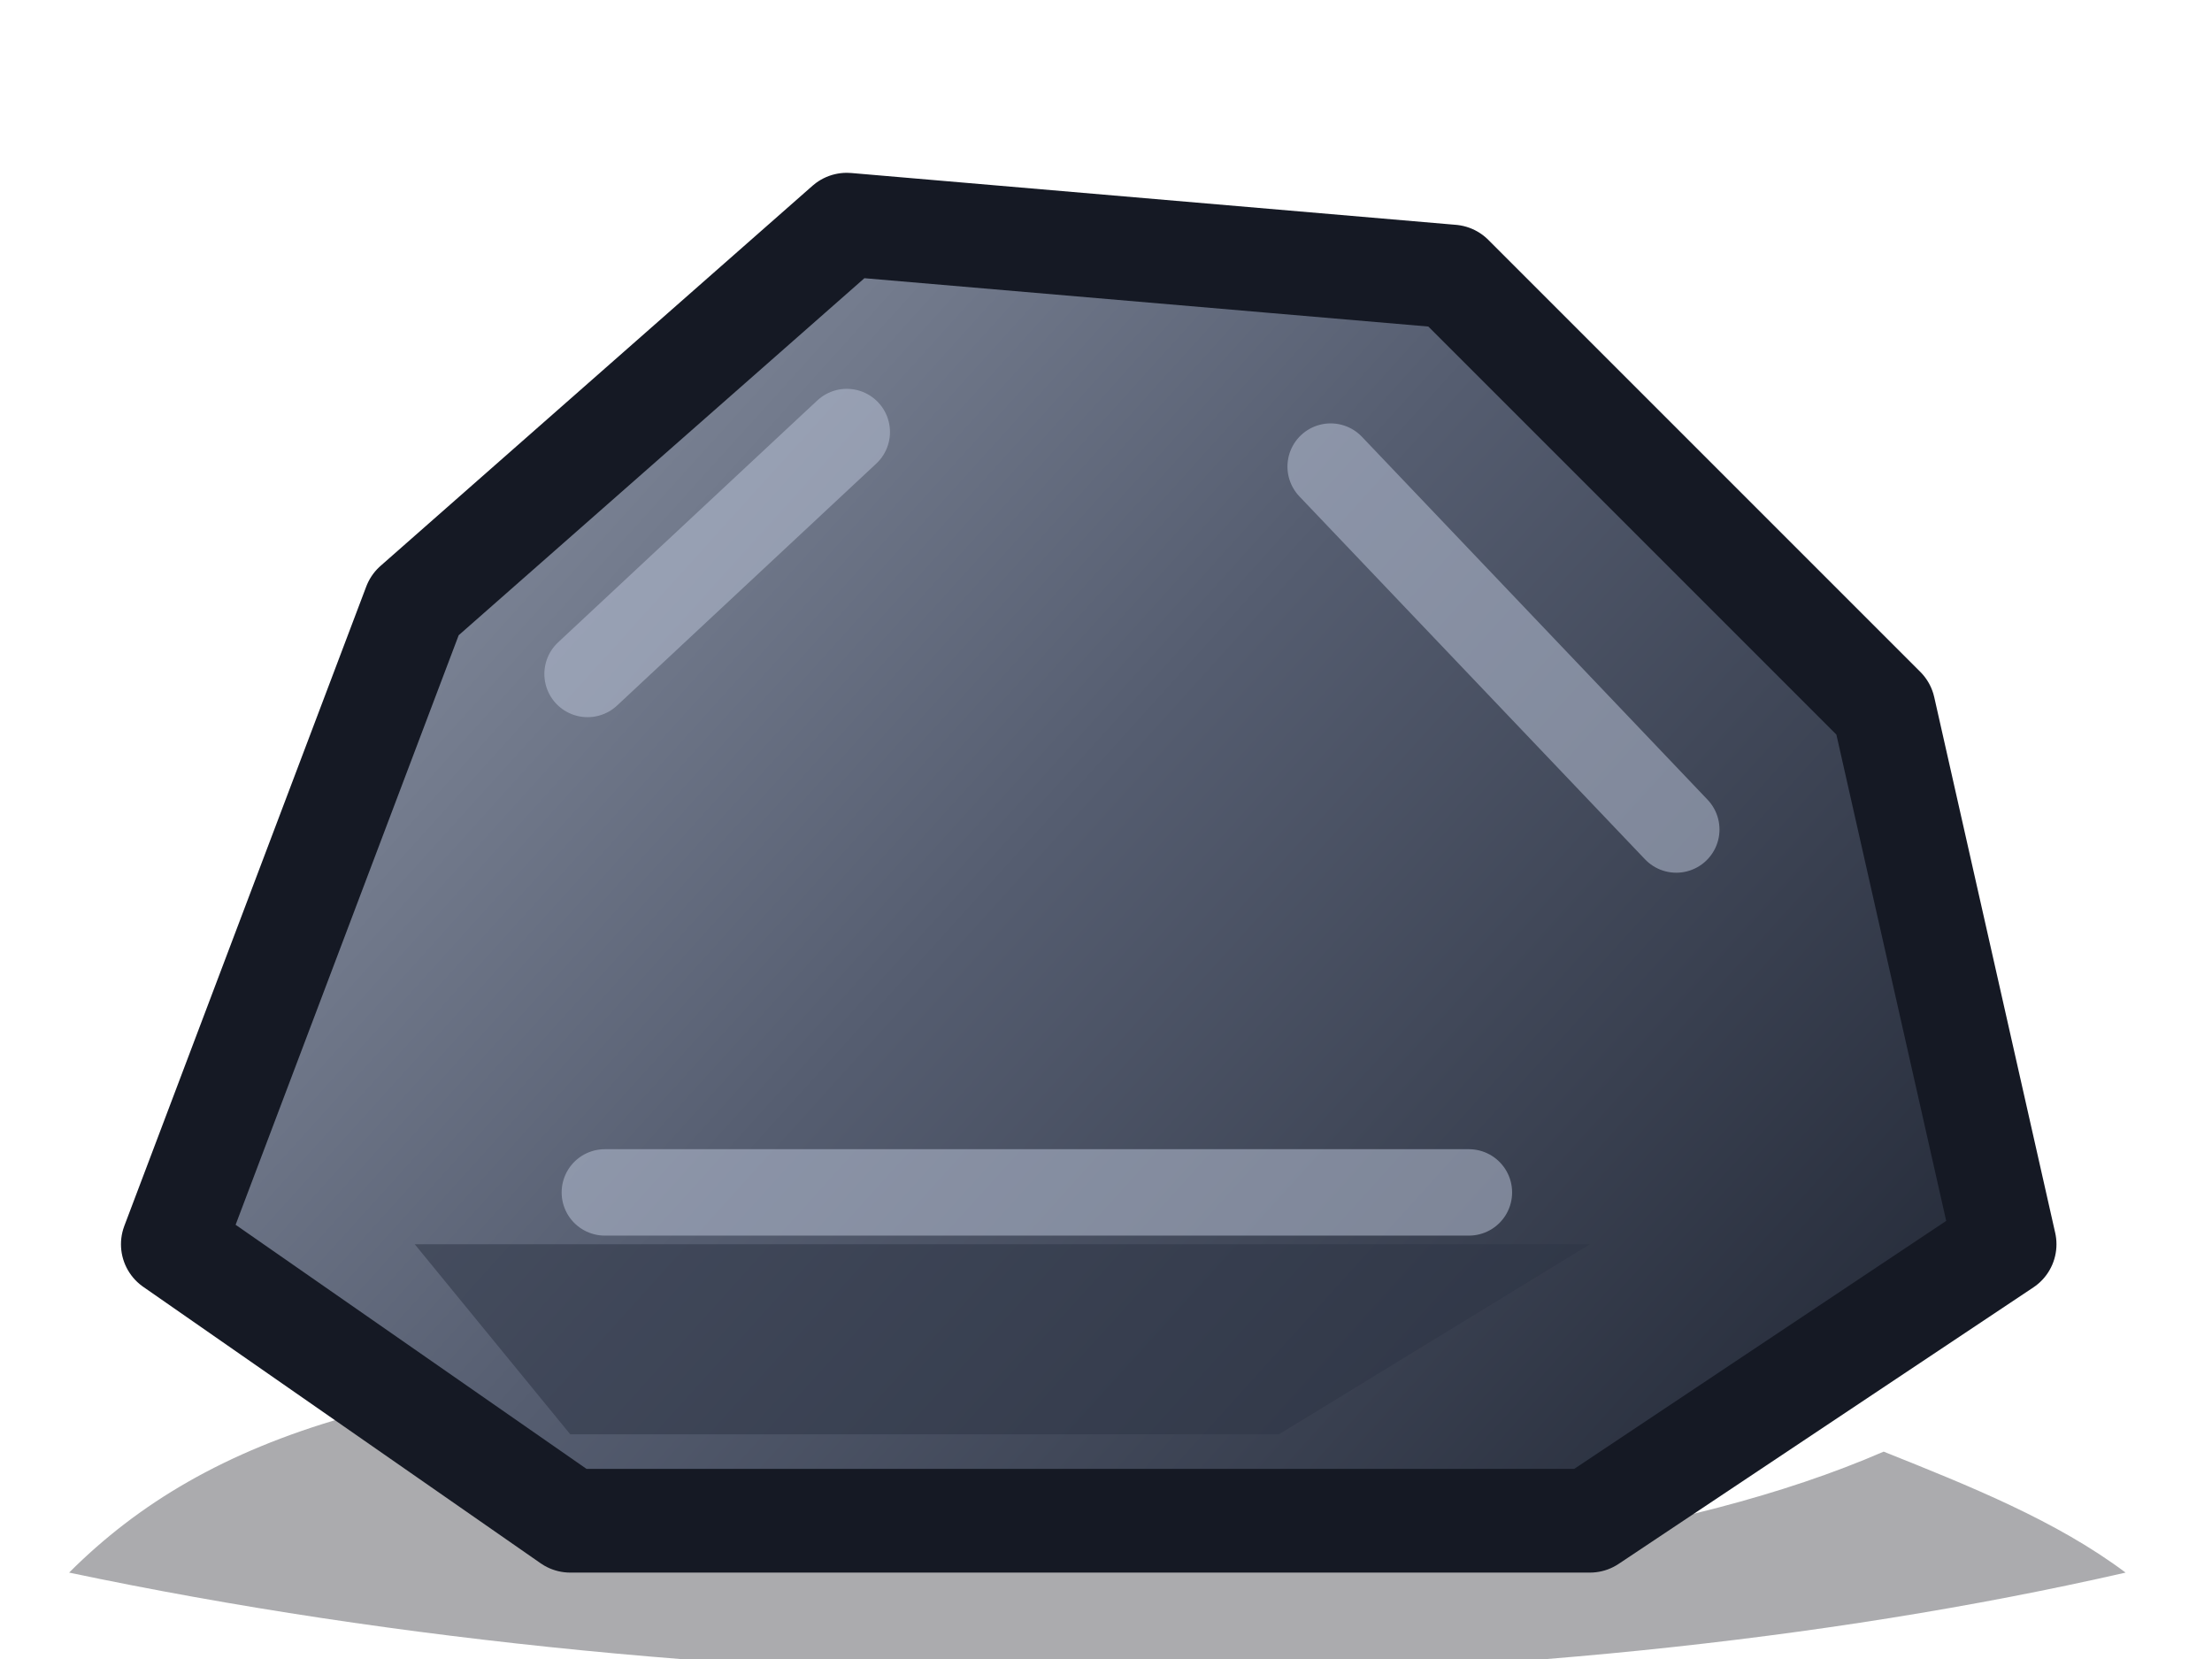
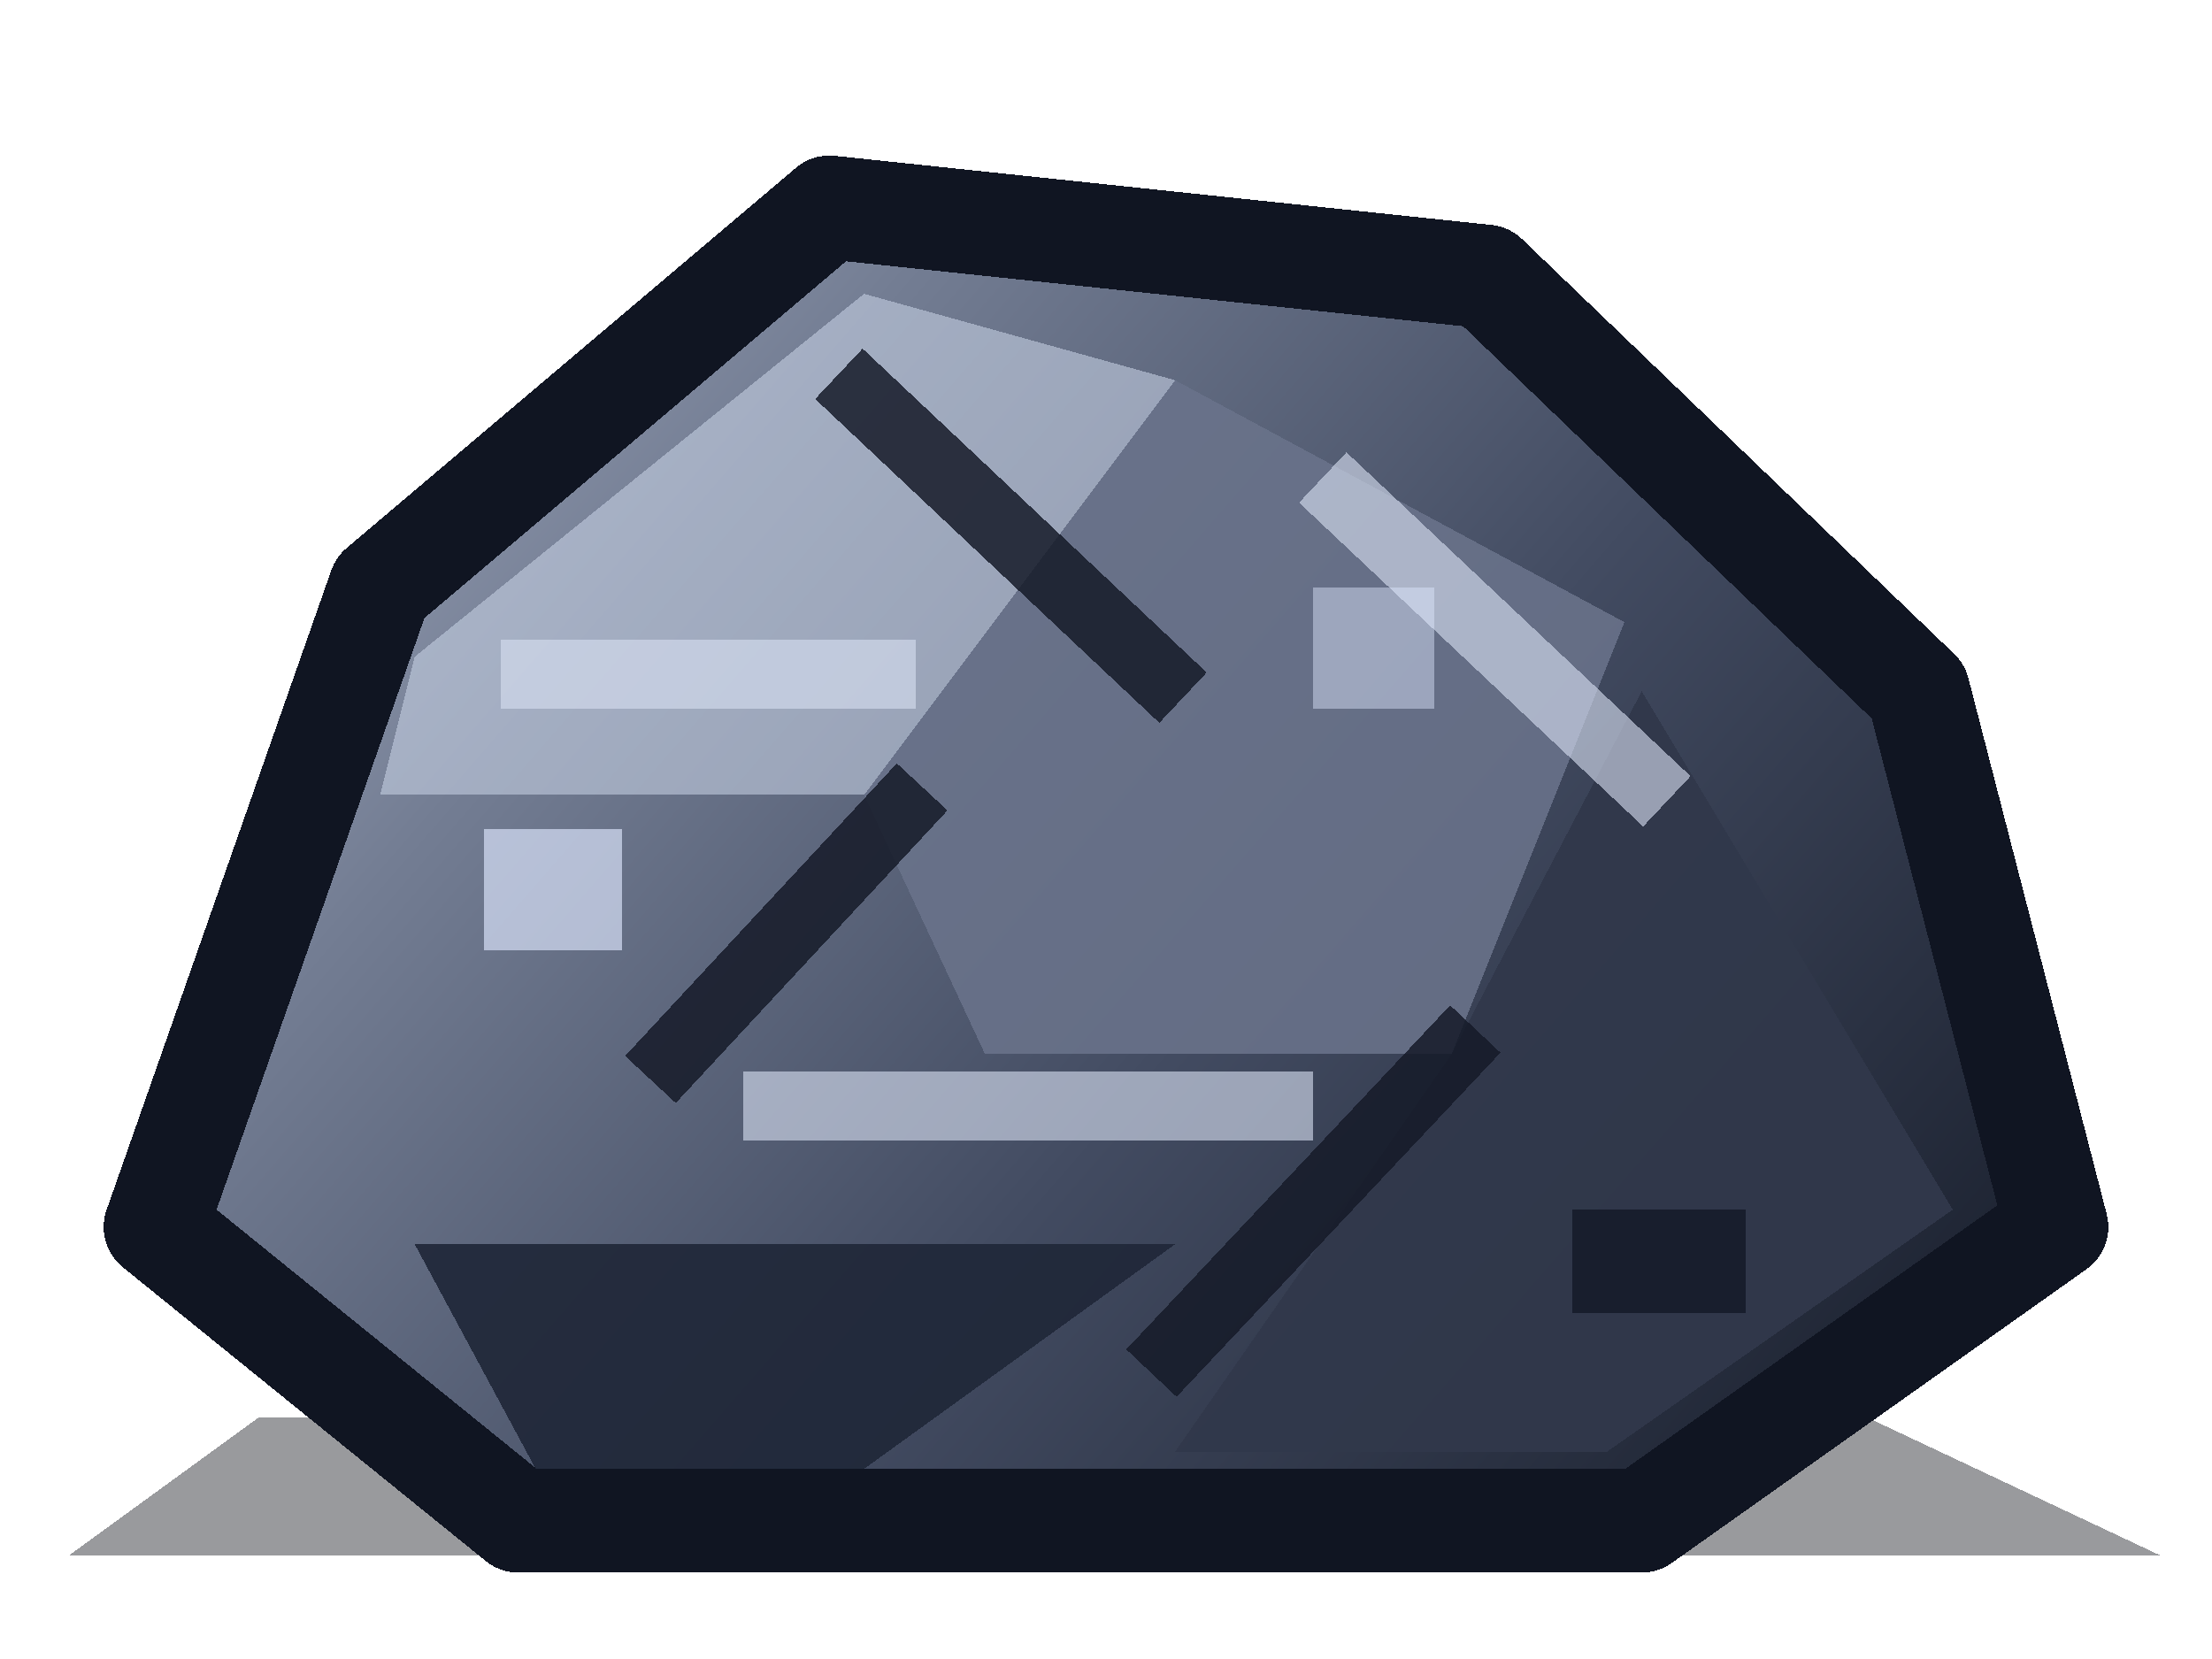
- <svg xmlns="http://www.w3.org/2000/svg" viewBox="0 0 128 96">
+ <svg xmlns="http://www.w3.org/2000/svg" viewBox="0 0 128 96" shape-rendering="crispEdges">
  <defs>
-     <linearGradient id="rockShade" x1="20" y1="12" x2="104" y2="88" gradientUnits="userSpaceOnUse">
-       <stop stop-color="#8f97a8" />
-       <stop offset=".48" stop-color="#555d70" />
-       <stop offset="1" stop-color="#252b39" />
+     <linearGradient id="rockMain" x1="14" y1="8" x2="106" y2="88" gradientUnits="userSpaceOnUse">
+       <stop stop-color="#aab2c6" />
+       <stop offset=".28" stop-color="#737d93" />
+       <stop offset=".62" stop-color="#424b61" />
+       <stop offset="1" stop-color="#1c2230" />
    </linearGradient>
  </defs>
-   <path fill="#0d0f16" opacity=".35" d="M20 82c21 11 66 12 89 2 5 2 10 4 14 7-35 8-81 8-119 0 4-4 9-7 16-9z" />
-   <path fill="url(#rockShade)" stroke="#151924" stroke-width="6" stroke-linejoin="round" d="M10 72 24 35l25-22 35 3 25 25 7 31-24 16H33z" />
-   <path fill="none" stroke="#b7c0d3" stroke-width="5" stroke-linecap="round" opacity=".55" d="M34 39 49 25m28 2 20 21M35 69h50" />
-   <path fill="#2d3445" opacity=".55" d="M24 72h68l-18 11H33z" />
+   <path fill="#0d0f16" opacity=".42" d="M15 82h93l17 8H4z" />
+   <path fill="url(#rockMain)" stroke="#101522" stroke-width="6" stroke-linejoin="round" d="M9 71 22 34 48 12l38 4 25 24 8 31-24 17H30z" />
+   <path fill="#c7d0e3" opacity=".58" d="M24 38 50 17l18 5-18 24H22z" />
+   <path fill="#69738a" opacity=".88" d="M50 46 68 22l26 14-10 25H57z" />
+   <path fill="#30384b" opacity=".95" d="M84 61 95 40l18 30-20 14H68z" />
+   <path fill="#202738" opacity=".92" d="M24 72h44l-18 13H31z" />
+   <path fill="none" stroke="#d7def0" stroke-width="4" stroke-linecap="square" opacity=".62" d="M31 39h20m27-10 17 16M45 64h29" />
+   <path fill="none" stroke="#151a28" stroke-width="4" stroke-linecap="square" opacity=".85" d="M52 47 39 61m45 0-16 17m-18-55 17 16" />
+   <rect x="28" y="48" width="8" height="7" fill="#dfe8ff" opacity=".65" />
+   <rect x="76" y="34" width="7" height="7" fill="#dfe8ff" opacity=".45" />
+   <rect x="91" y="70" width="10" height="6" fill="#111725" opacity=".78" />
</svg>
